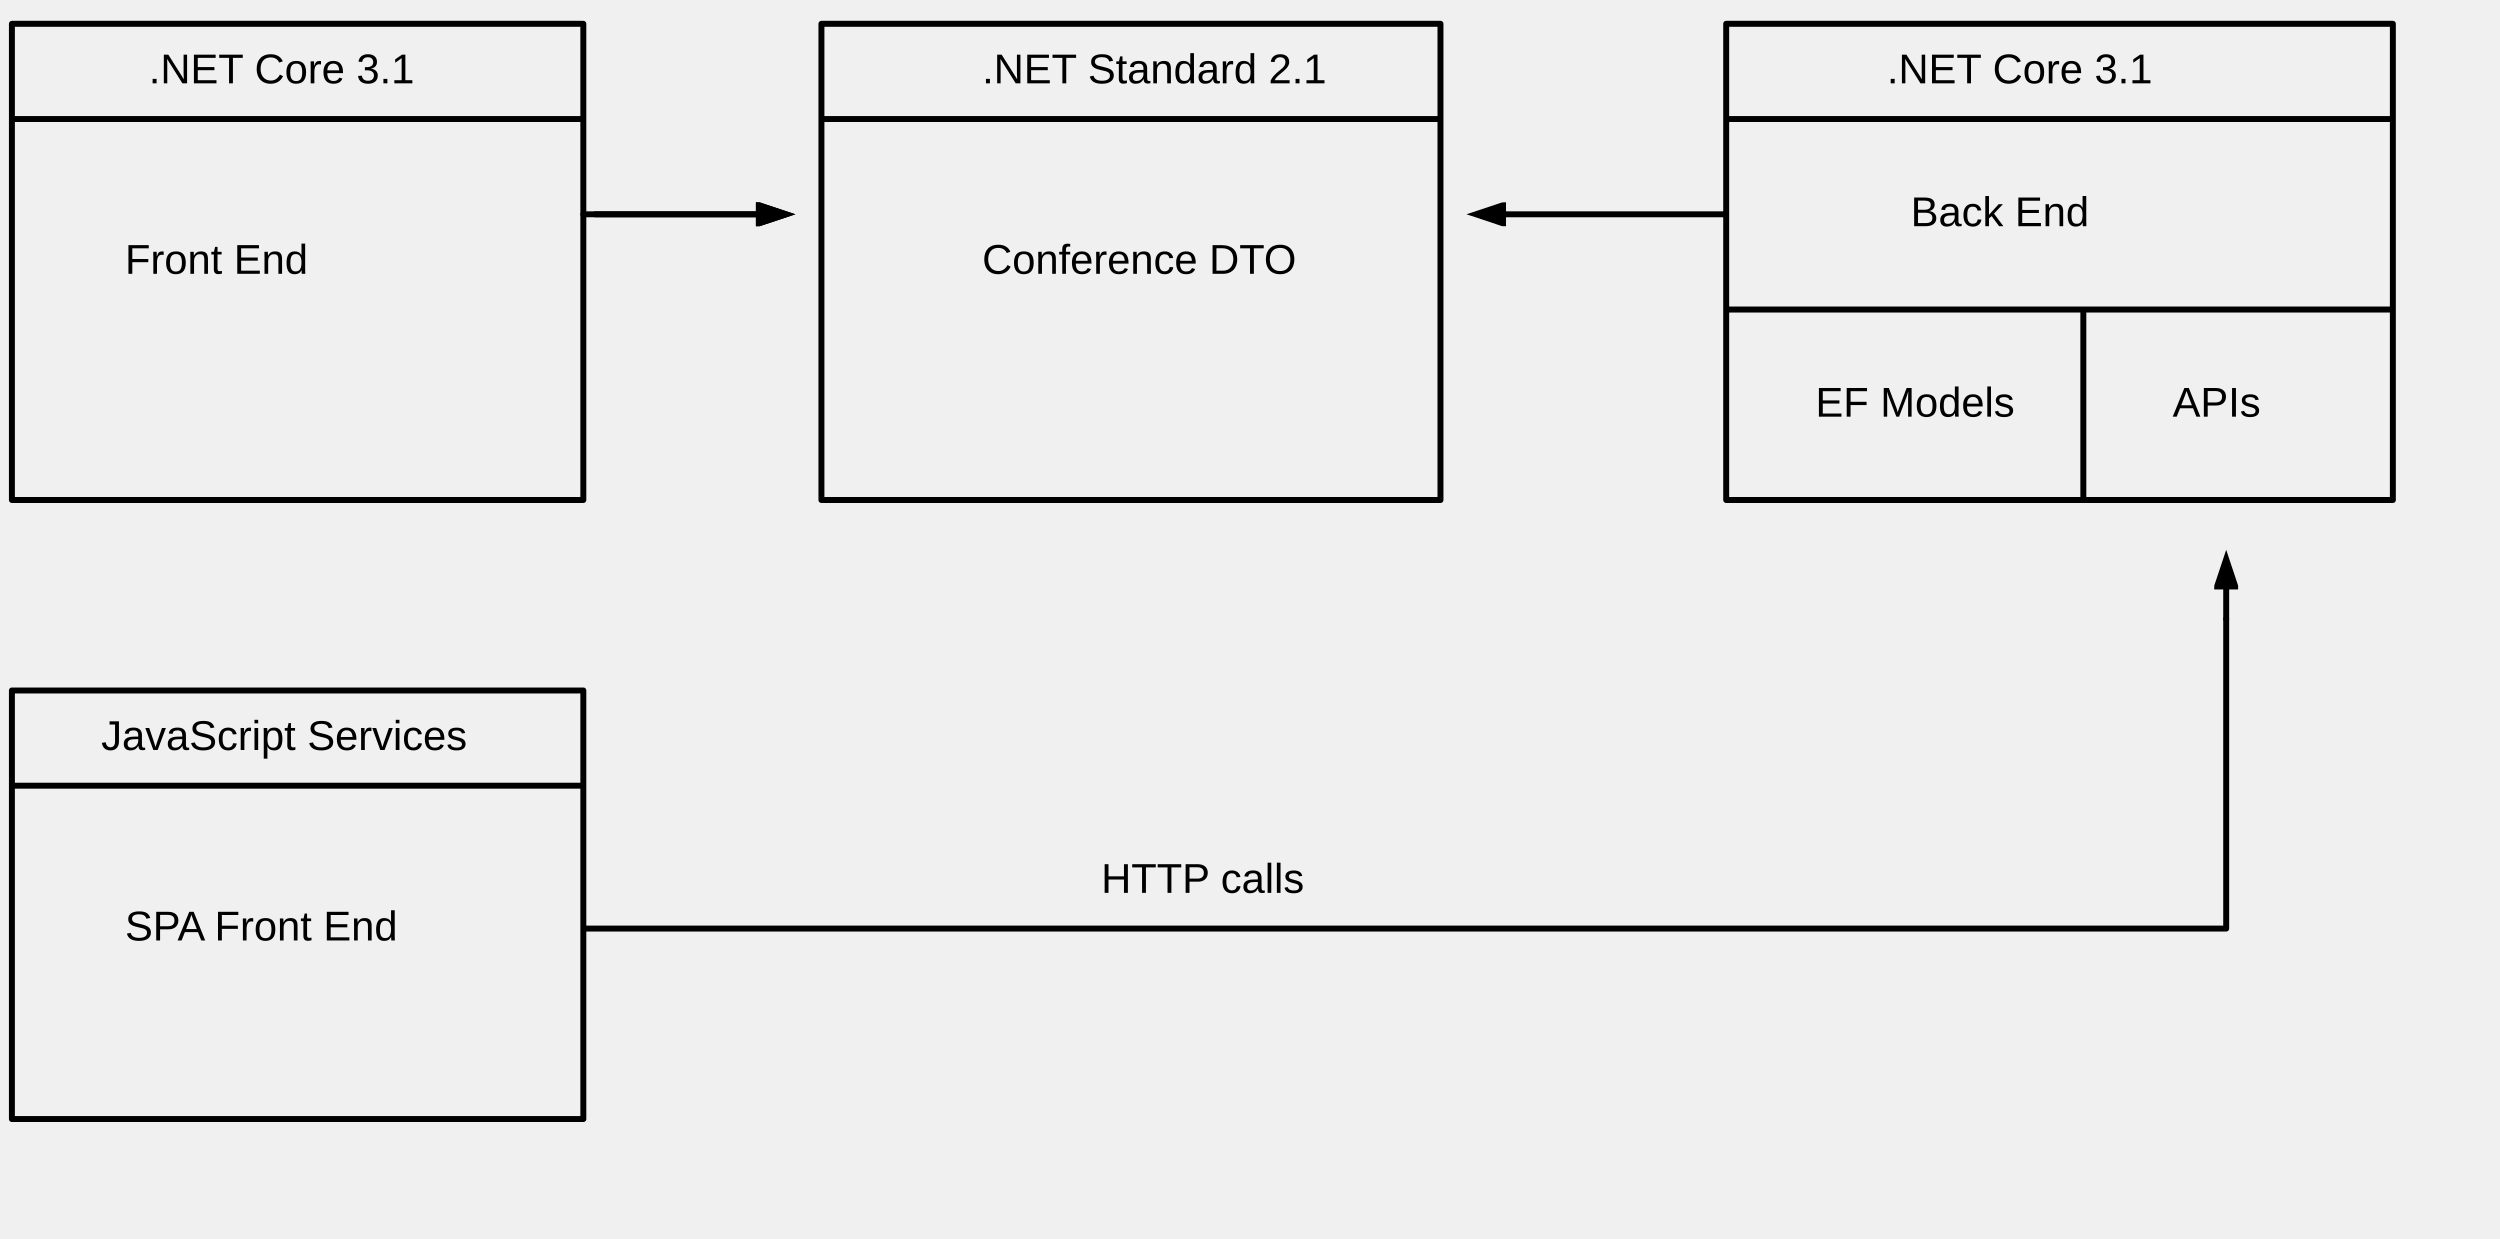
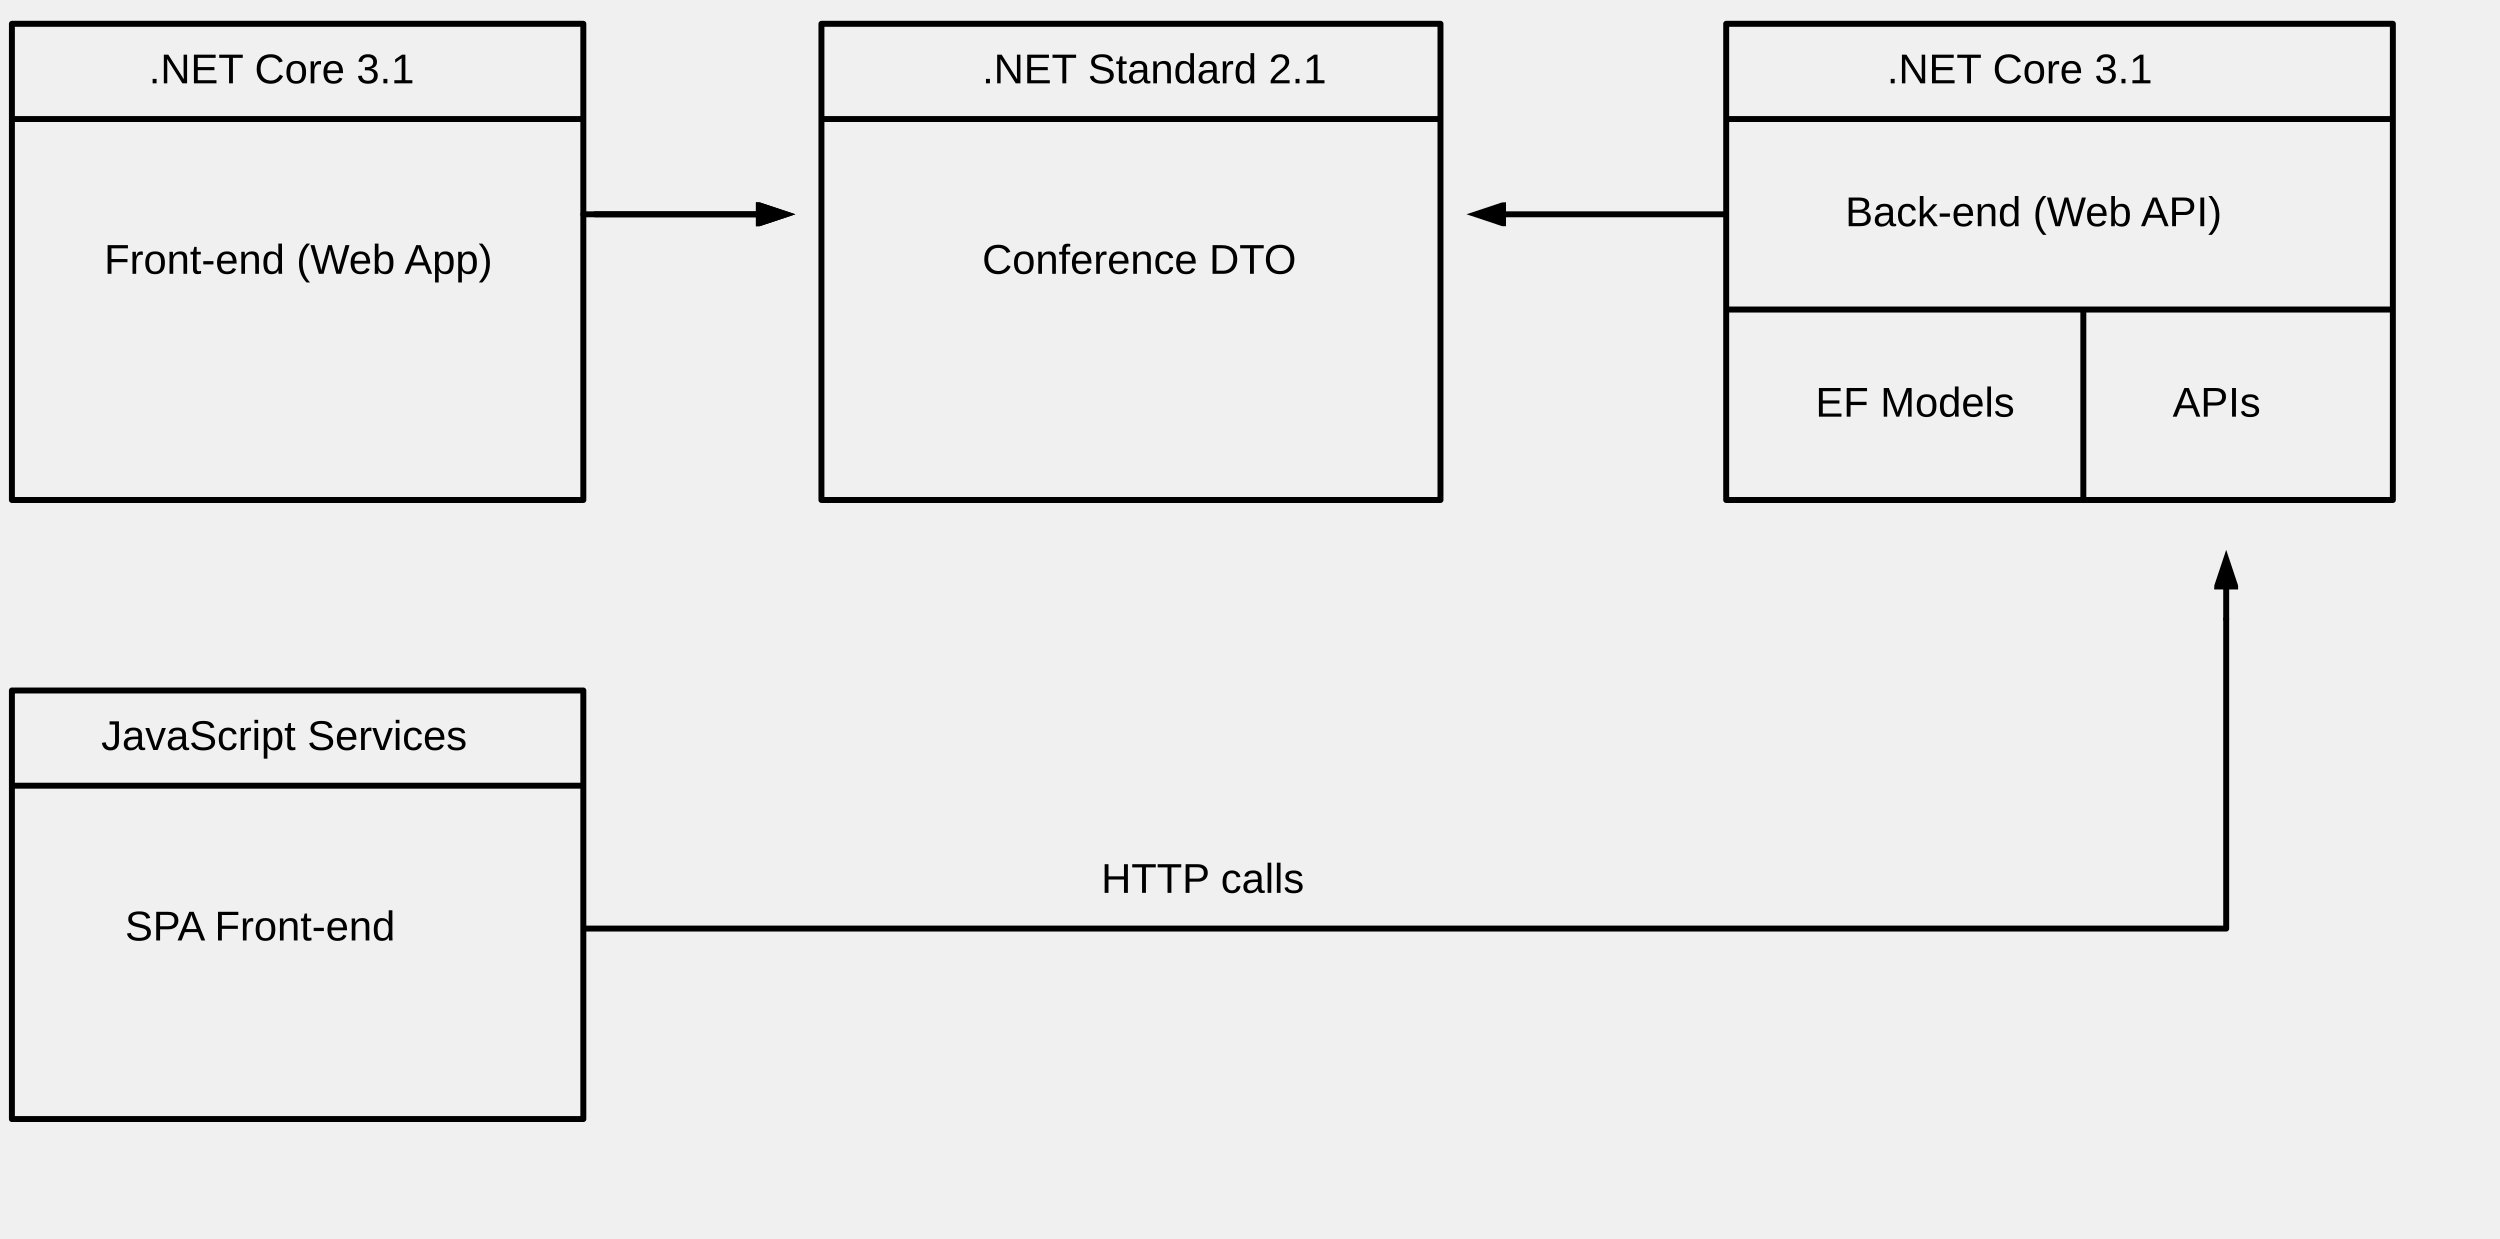
<svg xmlns="http://www.w3.org/2000/svg" font-family="arial" font-size="14" height="416" width="840">
  <defs>
    <marker id="triangle" markerHeight="10" markerUnits="strokeWidth" markerWidth="10" orient="auto" refX="15" refY="10" viewBox="0 0 50 20">
      <path d="M 0 0 L 30 10 L 0 20 z" />
    </marker>
  </defs>
  <style>

    line, path {
      stroke: black;
      stroke-width: 2;
      stroke-opacity: 1;
      fill-opacity: 1;
      stroke-linecap: round;
      stroke-linejoin: miter;
    }
    circle {
      stroke: black;
      stroke-width: 2;
      stroke-opacity: 1;
      fill-opacity: 1;
      stroke-linecap: round;
      stroke-linejoin: miter;
      fill:white;
    }
    circle.solid {
      fill:black;
    }
    circle.open {
      fill:white;
    }
    tspan.head{
        fill: none;
        stroke: none;
    }
    
</style>
  <path d=" M 4 8 L 4 32 M 4 8 L 192 8 M 8 8 L 192 8 M 196 8 L 196 32 M 196 8 L 192 8 M 276 8 L 276 32 M 276 8 L 480 8 M 280 8 L 480 8 M 484 8 L 484 32 M 484 8 L 480 8 M 580 8 L 580 32 M 580 8 L 800 8 M 584 8 L 800 8 M 804 8 L 804 32 M 804 8 L 800 8 M 4 16 L 4 32 M 196 16 L 196 32 M 276 16 L 276 32 M 484 16 L 484 32 M 580 16 L 580 32 M 804 16 L 804 32 M 4 32 L 4 160 M 4 40 L 192 40 M 8 40 L 192 40 M 196 32 L 196 64 M 196 40 L 192 40 M 276 32 L 276 160 M 276 40 L 480 40 M 280 40 L 480 40 M 484 32 L 484 160 M 484 40 L 480 40 M 580 32 L 580 64 M 580 40 L 800 40 M 584 40 L 800 40 M 804 32 L 804 96 M 804 40 L 800 40 M 4 48 L 4 160 M 196 48 L 196 64 M 276 48 L 276 160 M 484 48 L 484 160 M 580 48 L 580 64 M 804 48 L 804 96 M 196 64 L 196 160 M 504 72 L 576 72 M 580 64 L 580 96 M 580 72 L 576 72 M 196 80 L 196 160 M 580 80 L 580 96 L 580 160 M 580 104 L 696 104 M 584 104 L 696 104 M 700 104 L 700 160 M 696 104 L 800 104 M 704 104 L 800 104 M 804 96 L 804 160 M 804 104 L 800 104 M 580 112 L 580 160 M 700 112 L 700 160 M 804 112 L 804 160 M 4 168 L 4 160 M 4 168 L 192 168 M 8 168 L 192 168 M 196 168 L 196 160 M 196 168 L 192 168 M 276 168 L 276 160 M 276 168 L 480 168 M 280 168 L 480 168 M 484 168 L 484 160 M 484 168 L 480 168 M 580 168 L 580 160 M 580 168 L 696 168 M 584 168 L 696 168 M 700 168 L 700 160 M 696 168 L 800 168 M 704 168 L 800 168 M 804 168 L 804 160 M 804 168 L 800 168 M 748 208 L 748 304 M 4 232 L 4 256 M 4 232 L 192 232 M 8 232 L 192 232 M 196 232 L 196 256 M 196 232 L 192 232 M 4 240 L 4 256 M 196 240 L 196 256 M 4 256 L 4 368 M 4 264 L 192 264 M 8 264 L 192 264 M 196 256 L 196 304 M 196 264 L 192 264 M 4 272 L 4 368 M 196 272 L 196 304 L 196 368 M 196 312 L 744 312 M 200 312 L 744 312 M 748 312 L 748 304 M 748 312 L 744 312 M 196 320 L 196 368 M 4 376 L 4 368 M 4 376 L 192 376 M 8 376 L 192 376 M 196 376 L 196 368 M 196 376 L 192 376" fill="none" />
  <path d="" fill="none" stroke-dasharray="3 3" />
  <line marker-end="url(#triangle)" x1="196" x2="260" y1="72" y2="72" />
  <line marker-end="url(#triangle)" x1="200" x2="260" y1="72" y2="72" />
  <line marker-end="url(#triangle)" x1="504" x2="500" y1="72" y2="72" />
  <line marker-end="url(#triangle)" x1="748" x2="748" y1="208" y2="192" />
  <text x="50" y="28">
.NET Core 3.1
</text>
  <text x="330" y="28">
.NET Standard 2.1
</text>
  <text x="634" y="28">
.NET Core 3.1
</text>
-   <text x="642" y="76">
- Back End
+   <text x="620" y="76">
+ Back-end (Web API)
</text>
-   <text x="42" y="92">
- Front End
+   <text x="35" y="92">
+ Front-end (Web App)
</text>
  <text x="330" y="92">
Conference DTO
</text>
  <text x="610" y="140">
EF Models
</text>
  <text x="730" y="140">
APIs
</text>
  <text x="34" y="252">
JavaScript Services
</text>
  <text x="370" y="300">
HTTP calls
</text>
  <text x="42" y="316">
- SPA Front End
+ SPA Front-end
</text>
</svg>
